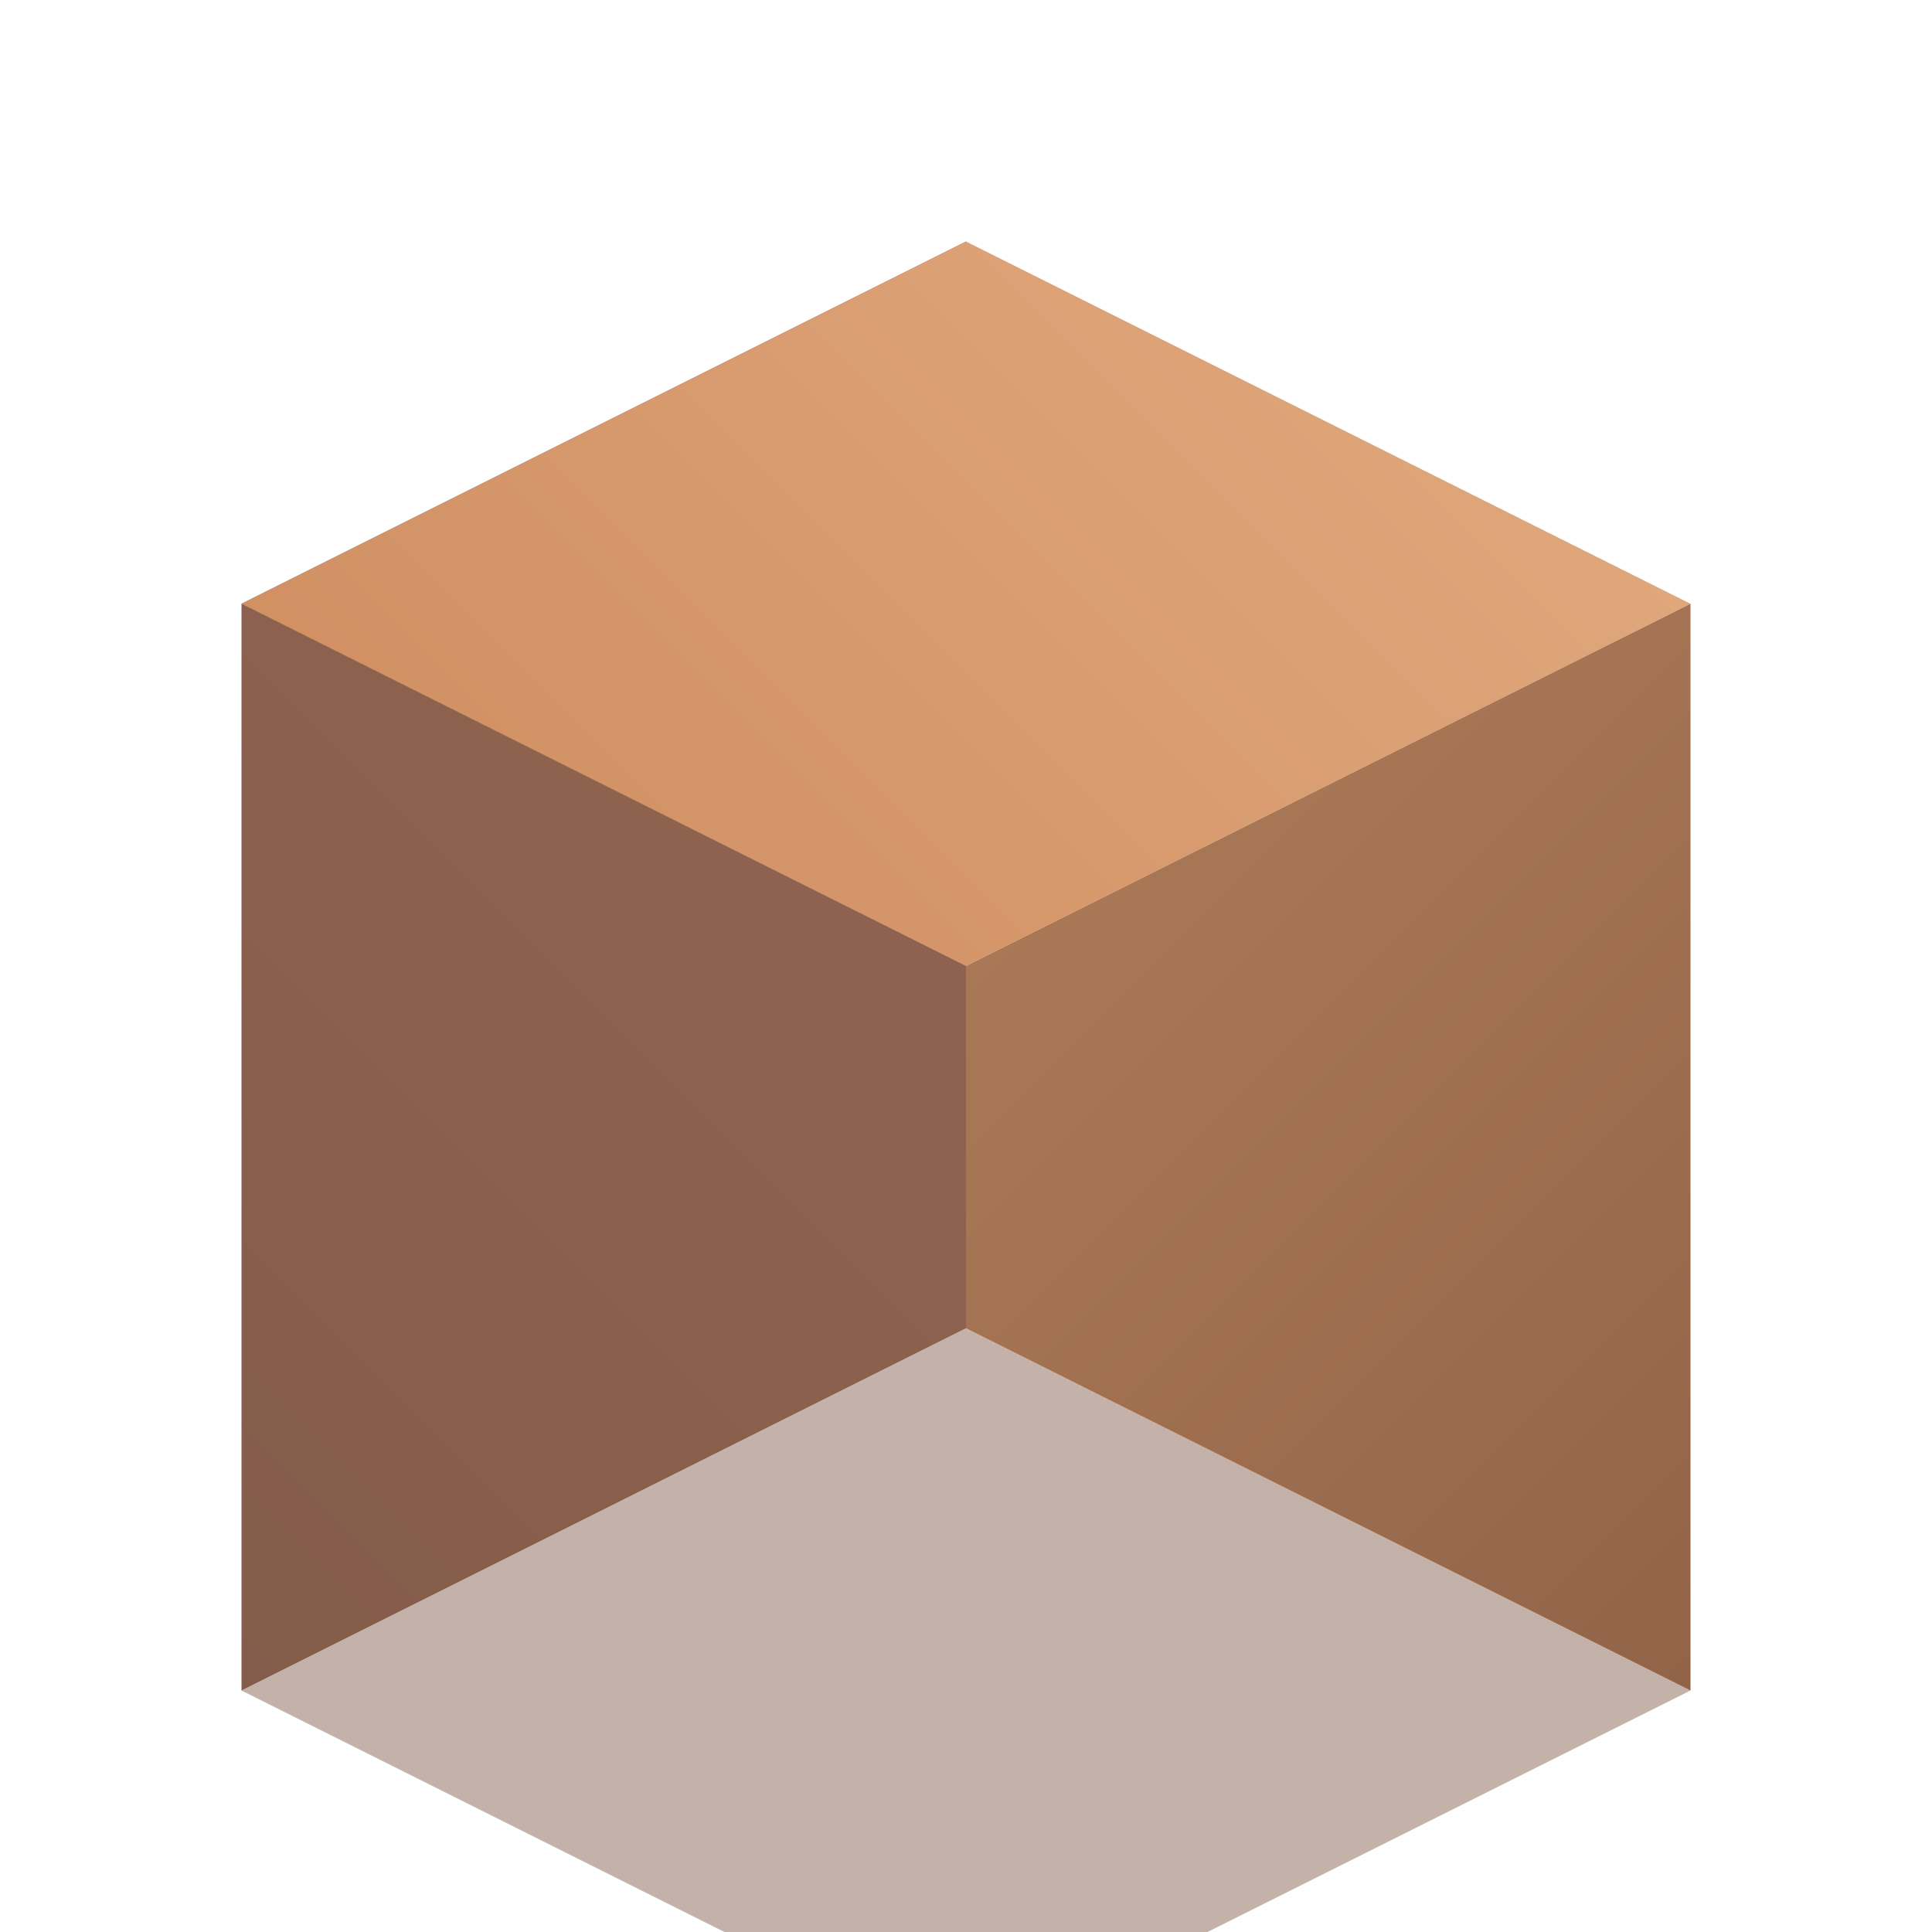
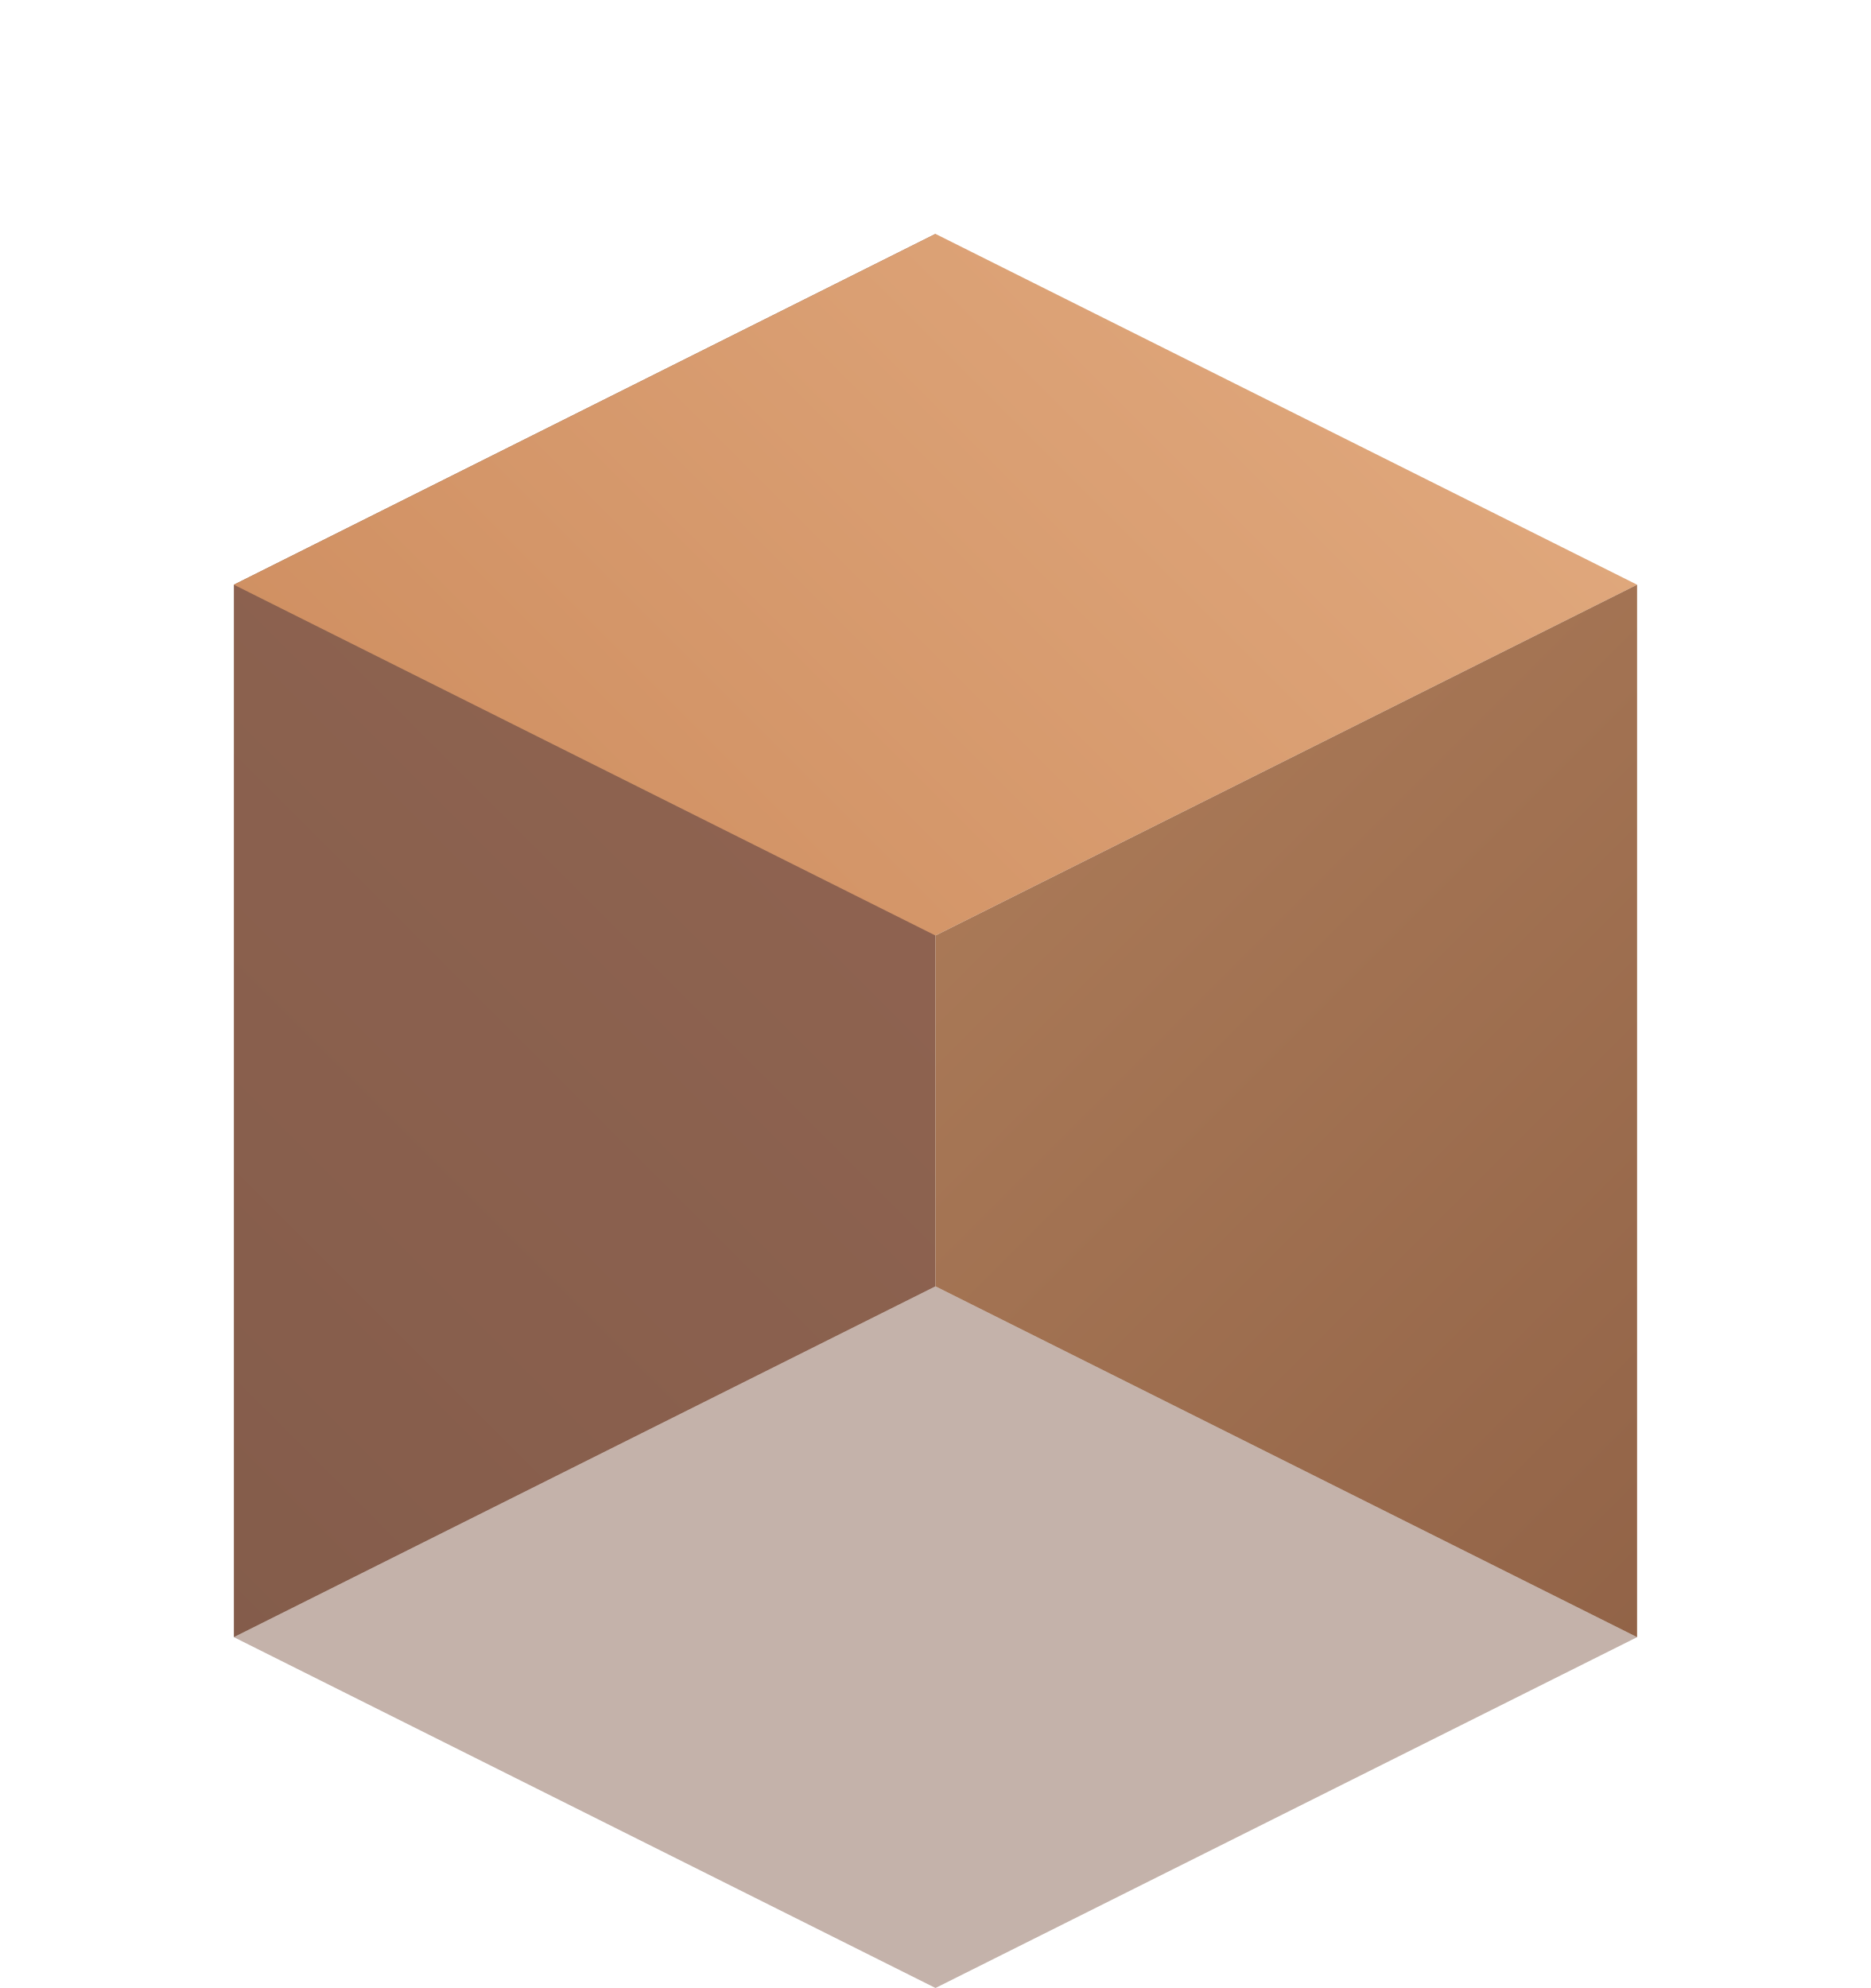
- <svg xmlns="http://www.w3.org/2000/svg" viewBox="0 0 32 32" fill="none">
+ <svg xmlns="http://www.w3.org/2000/svg" viewBox="0 0 32 34" fill="none">
  <defs>
    <linearGradient id="a" x1="0" y1="0" x2="32" y2="32" gradientUnits="userSpaceOnUse">
      <stop offset="0%" stop-color="#c8956b" />
      <stop offset="100%" stop-color="#8a5c42" />
    </linearGradient>
    <linearGradient id="b" x1="32" y1="0" x2="0" y2="32" gradientUnits="userSpaceOnUse">
      <stop offset="0%" stop-color="#e8b48a" />
      <stop offset="100%" stop-color="#c07848" />
    </linearGradient>
    <linearGradient id="c" x1="0" y1="32" x2="32" y2="0" gradientUnits="userSpaceOnUse">
      <stop offset="0%" stop-color="#6b3e2a" />
      <stop offset="100%" stop-color="#8a5038" />
    </linearGradient>
  </defs>
  <polygon points="4,10 16,4 16,22 4,28" fill="url(#c)" opacity="0.85" />
  <polygon points="4,10 16,4 28,10 16,16" fill="url(#b)" />
  <polygon points="16,16 28,10 28,28 16,22" fill="url(#a)" />
  <polygon points="4,28 16,22 28,28 16,34" fill="#6b3e2a" opacity="0.4" />
</svg>
